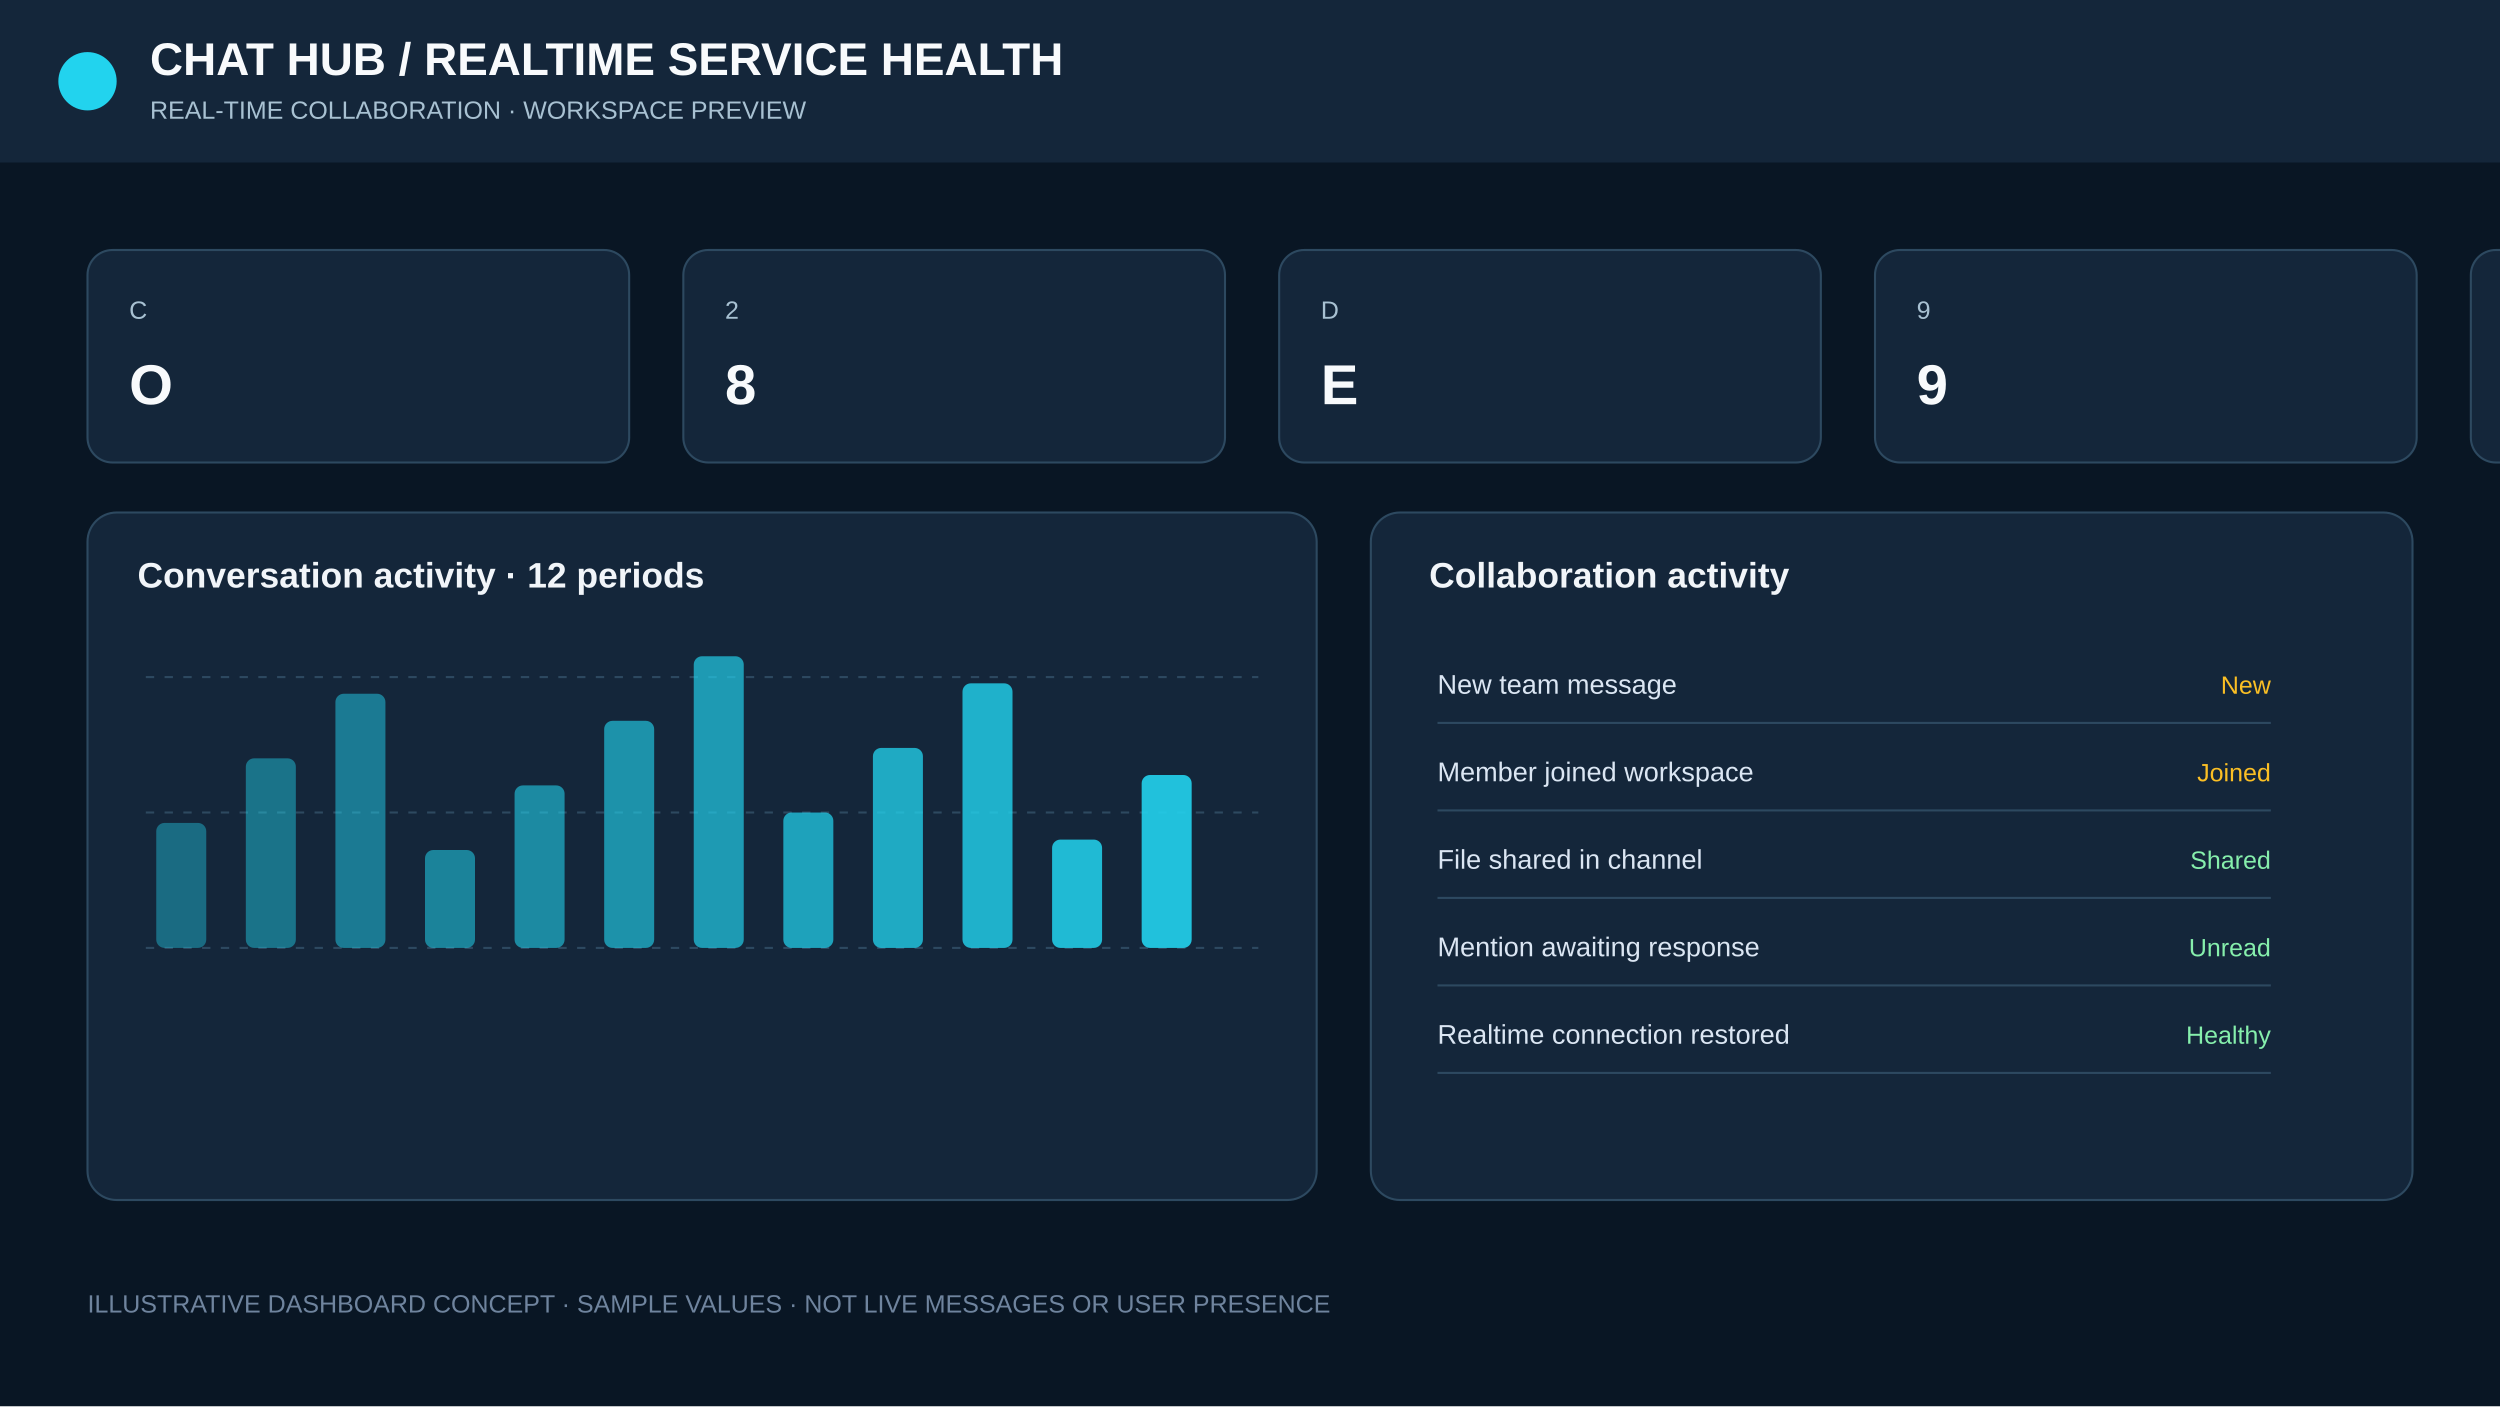
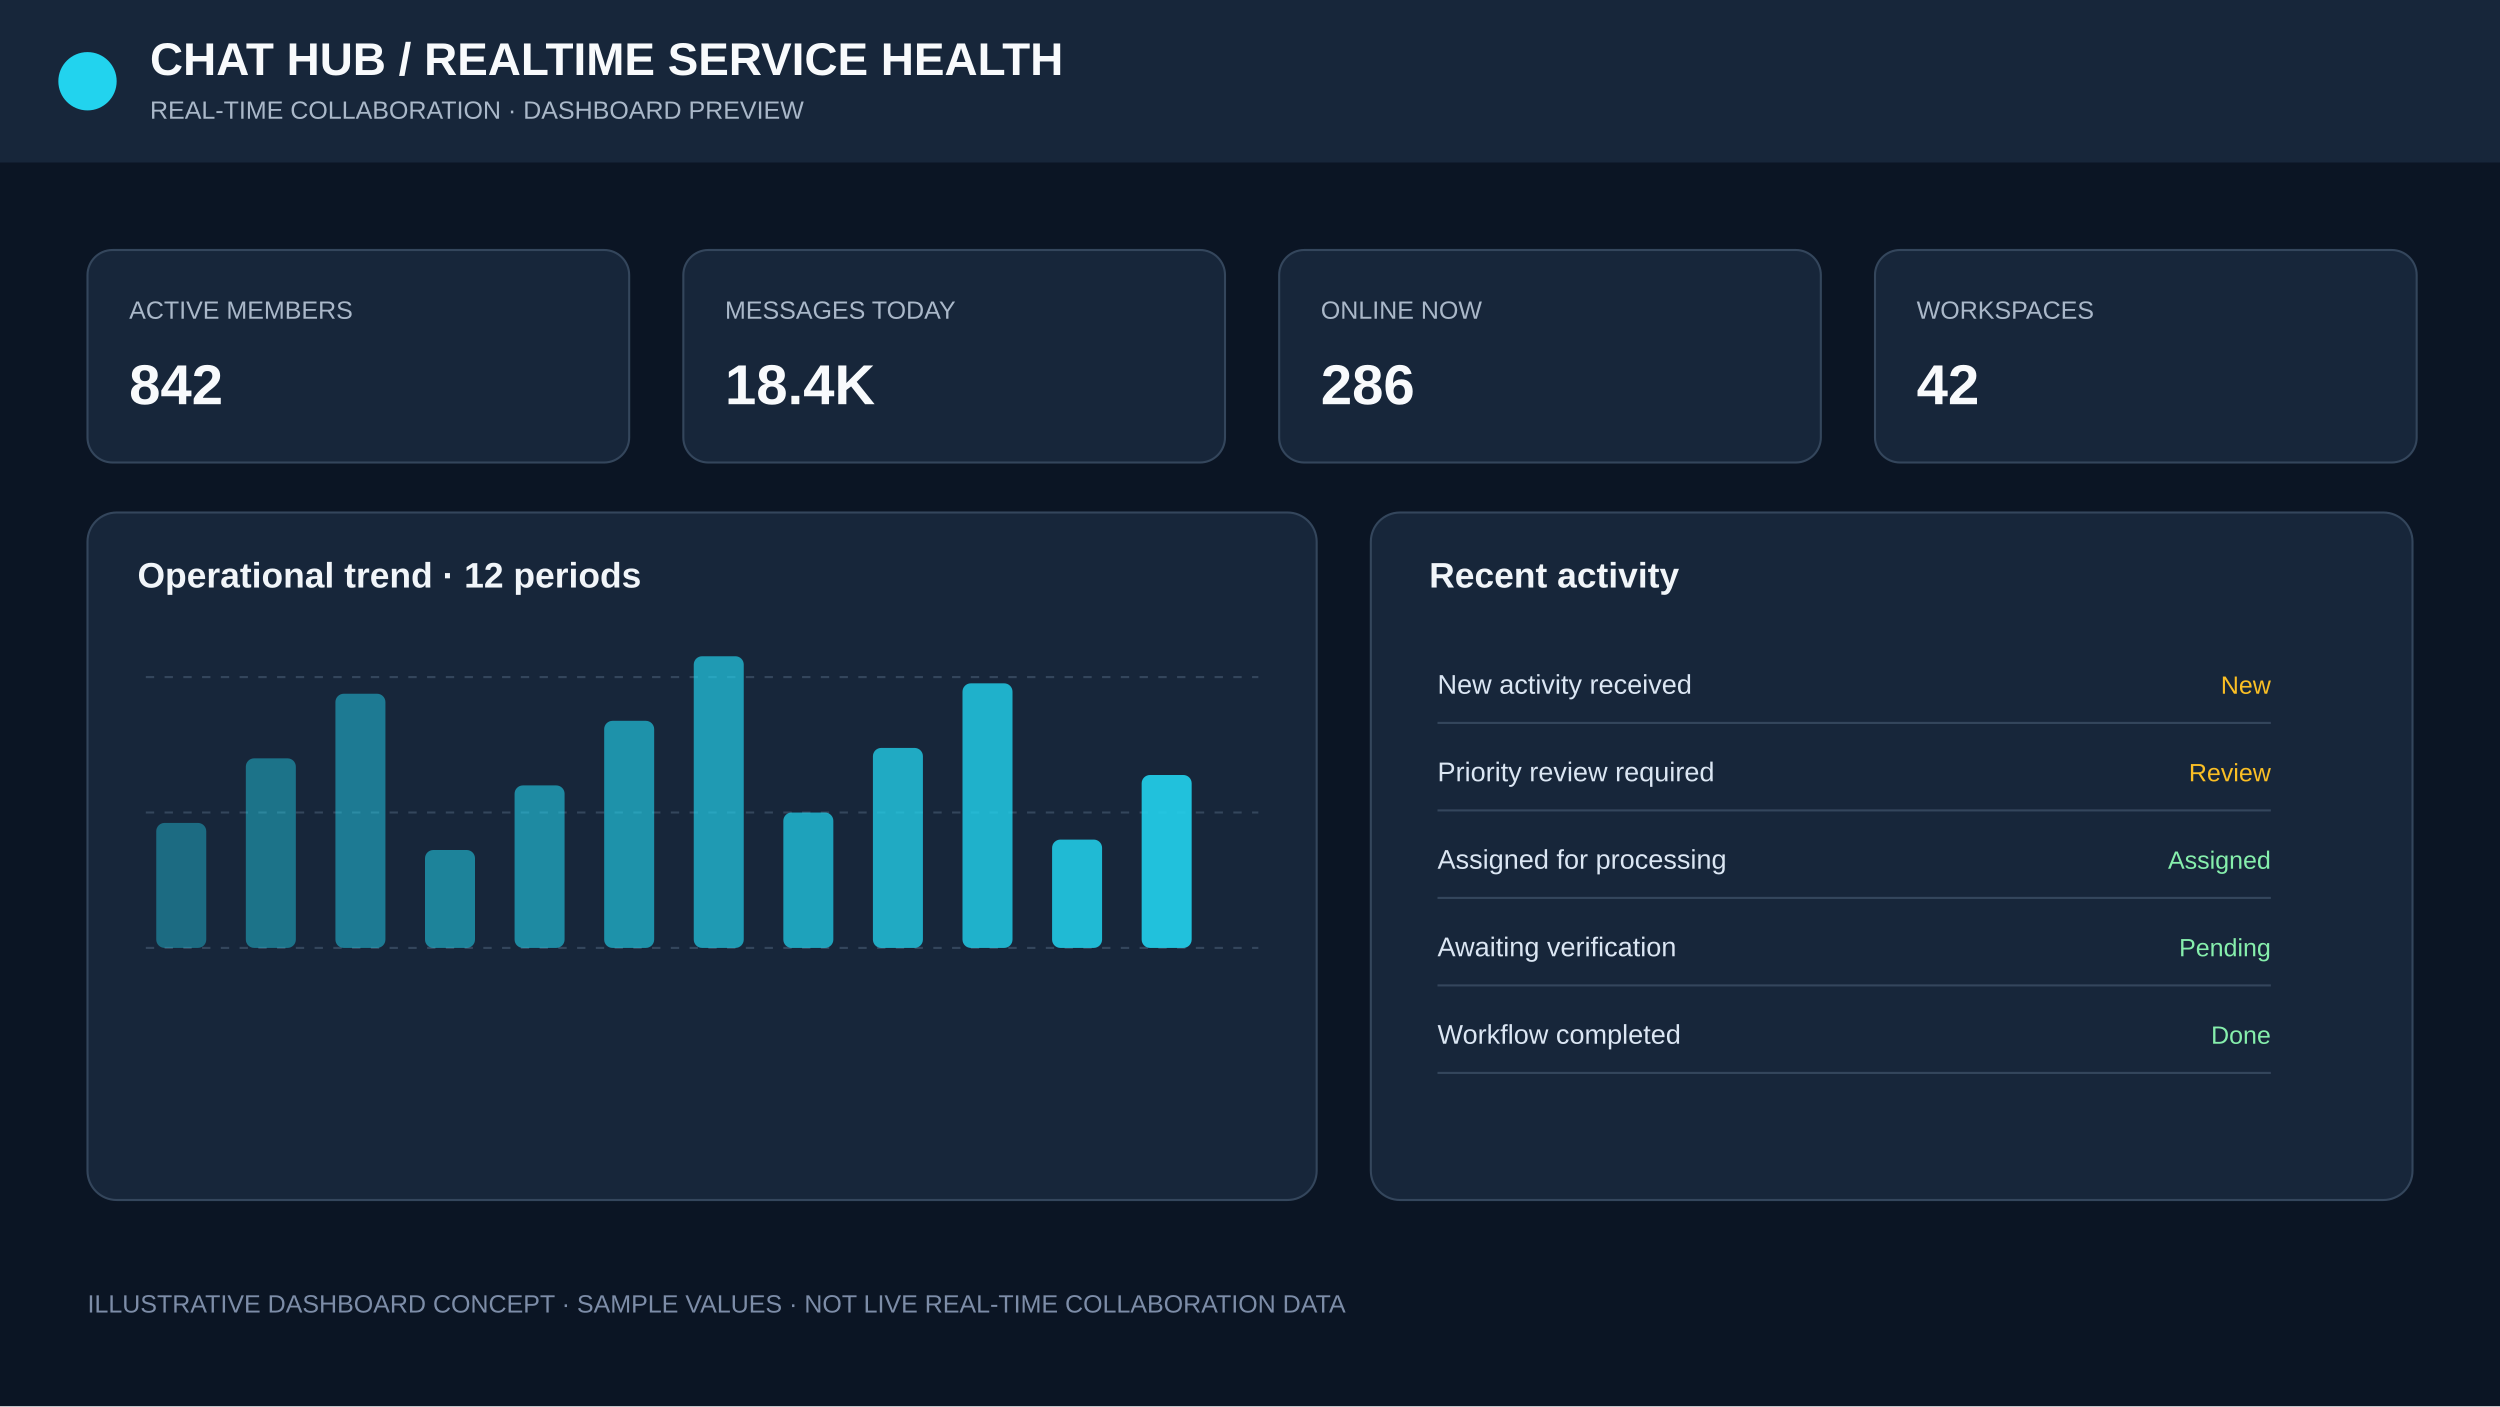
<svg xmlns="http://www.w3.org/2000/svg" width="1200" height="675" viewBox="0 0 1200 675">
-   <rect width="1200" height="675" fill="#091624" />
-   <rect width="1200" height="78" fill="#14263a" />
+   <rect width="1200" height="675" fill="#0b1524" />
+   <rect width="1200" height="78" fill="#17263a" />
  <circle cx="42" cy="39" r="14" fill="#22d3ee" />
  <text x="72" y="36" fill="#f8fafc" font-size="22" font-weight="700" font-family="Arial">CHAT HUB / REALTIME SERVICE HEALTH</text>
-   <text x="72" y="57" fill="#a8c1d2" font-size="12" font-family="Arial">REAL-TIME COLLABORATION · WORKSPACE PREVIEW</text>
-   <rect x="42" y="120" width="260" height="102" rx="12" fill="#14263a" stroke="#2d4960" />
-   <text x="62" y="153" fill="#a8c1d2" font-size="12" font-family="Arial">C</text>
-   <text x="62" y="194" fill="#f8fafc" font-size="27" font-weight="700" font-family="Arial">O</text>
-   <rect x="328" y="120" width="260" height="102" rx="12" fill="#14263a" stroke="#2d4960" />
-   <text x="348" y="153" fill="#a8c1d2" font-size="12" font-family="Arial">2</text>
-   <text x="348" y="194" fill="#f8fafc" font-size="27" font-weight="700" font-family="Arial">8</text>
-   <rect x="614" y="120" width="260" height="102" rx="12" fill="#14263a" stroke="#2d4960" />
-   <text x="634" y="153" fill="#a8c1d2" font-size="12" font-family="Arial">D</text>
-   <text x="634" y="194" fill="#f8fafc" font-size="27" font-weight="700" font-family="Arial">E</text>
-   <rect x="900" y="120" width="260" height="102" rx="12" fill="#14263a" stroke="#2d4960" />
-   <text x="920" y="153" fill="#a8c1d2" font-size="12" font-family="Arial">9</text>
-   <text x="920" y="194" fill="#f8fafc" font-size="27" font-weight="700" font-family="Arial">9</text>
-   <rect x="1186" y="120" width="260" height="102" rx="12" fill="#14263a" stroke="#2d4960" />
-   <text x="1206" y="153" fill="#a8c1d2" font-size="12" font-family="Arial">P</text>
-   <text x="1206" y="194" fill="#f8fafc" font-size="27" font-weight="700" font-family="Arial">9</text>
-   <rect x="1472" y="120" width="260" height="102" rx="12" fill="#14263a" stroke="#2d4960" />
-   <text x="1492" y="153" fill="#a8c1d2" font-size="12" font-family="Arial">8</text>
-   <text x="1492" y="194" fill="#f8fafc" font-size="27" font-weight="700" font-family="Arial">6</text>
-   <rect x="1758" y="120" width="260" height="102" rx="12" fill="#14263a" stroke="#2d4960" />
-   <text x="1778" y="153" fill="#a8c1d2" font-size="12" font-family="Arial">R</text>
-   <text x="1778" y="194" fill="#f8fafc" font-size="27" font-weight="700" font-family="Arial">E</text>
-   <rect x="2044" y="120" width="260" height="102" rx="12" fill="#14263a" stroke="#2d4960" />
-   <text x="2064" y="153" fill="#a8c1d2" font-size="12" font-family="Arial">1</text>
-   <text x="2064" y="194" fill="#f8fafc" font-size="27" font-weight="700" font-family="Arial">2</text>
-   <rect x="42" y="246" width="590" height="330" rx="14" fill="#14263a" stroke="#2d4960" />
-   <text x="66" y="282" fill="#f1f5f9" font-size="17" font-weight="700" font-family="Arial">Conversation activity · 12 periods</text>
-   <path d="M70 455 H604 M70 390 H604 M70 325 H604" stroke="#2d4960" stroke-dasharray="4 5" />
+   <text x="72" y="57" fill="#aab8c9" font-size="12" font-family="Arial">REAL-TIME COLLABORATION · DASHBOARD PREVIEW</text>
+   <rect x="42" y="120" width="260" height="102" rx="12" fill="#17263a" stroke="#34465c" />
+   <text x="62" y="153" fill="#aab8c9" font-size="12" font-family="Arial">ACTIVE MEMBERS</text>
+   <text x="62" y="194" fill="#f8fafc" font-size="27" font-weight="700" font-family="Arial">842</text>
+   <rect x="328" y="120" width="260" height="102" rx="12" fill="#17263a" stroke="#34465c" />
+   <text x="348" y="153" fill="#aab8c9" font-size="12" font-family="Arial">MESSAGES TODAY</text>
+   <text x="348" y="194" fill="#f8fafc" font-size="27" font-weight="700" font-family="Arial">18.4K</text>
+   <rect x="614" y="120" width="260" height="102" rx="12" fill="#17263a" stroke="#34465c" />
+   <text x="634" y="153" fill="#aab8c9" font-size="12" font-family="Arial">ONLINE NOW</text>
+   <text x="634" y="194" fill="#f8fafc" font-size="27" font-weight="700" font-family="Arial">286</text>
+   <rect x="900" y="120" width="260" height="102" rx="12" fill="#17263a" stroke="#34465c" />
+   <text x="920" y="153" fill="#aab8c9" font-size="12" font-family="Arial">WORKSPACES</text>
+   <text x="920" y="194" fill="#f8fafc" font-size="27" font-weight="700" font-family="Arial">42</text>
+   <rect x="42" y="246" width="590" height="330" rx="14" fill="#17263a" stroke="#34465c" />
+   <text x="66" y="282" fill="#f1f5f9" font-size="17" font-weight="700" font-family="Arial">Operational trend · 12 periods</text>
+   <path d="M70 455 H604 M70 390 H604 M70 325 H604" stroke="#34465c" stroke-dasharray="4 5" />
  <rect x="75" y="395" width="24" height="60" rx="4" fill="#22d3ee" opacity="0.4" />
  <rect x="118" y="364" width="24" height="91" rx="4" fill="#22d3ee" opacity="0.445" />
  <rect x="161" y="333" width="24" height="122" rx="4" fill="#22d3ee" opacity="0.49" />
  <rect x="204" y="408" width="24" height="47" rx="4" fill="#22d3ee" opacity="0.535" />
  <rect x="247" y="377" width="24" height="78" rx="4" fill="#22d3ee" opacity="0.58" />
  <rect x="290" y="346" width="24" height="109" rx="4" fill="#22d3ee" opacity="0.625" />
  <rect x="333" y="315" width="24" height="140" rx="4" fill="#22d3ee" opacity="0.67" />
  <rect x="376" y="390" width="24" height="65" rx="4" fill="#22d3ee" opacity="0.715" />
  <rect x="419" y="359" width="24" height="96" rx="4" fill="#22d3ee" opacity="0.76" />
  <rect x="462" y="328" width="24" height="127" rx="4" fill="#22d3ee" opacity="0.805" />
  <rect x="505" y="403" width="24" height="52" rx="4" fill="#22d3ee" opacity="0.85" />
  <rect x="548" y="372" width="24" height="83" rx="4" fill="#22d3ee" opacity="0.895" />
-   <rect x="658" y="246" width="500" height="330" rx="14" fill="#14263a" stroke="#2d4960" />
-   <text x="686" y="282" fill="#f1f5f9" font-size="17" font-weight="700" font-family="Arial">Collaboration activity</text>
-   <text x="690" y="333" fill="#dbe6f3" font-size="13" font-family="Arial">New team message</text>
+   <rect x="658" y="246" width="500" height="330" rx="14" fill="#17263a" stroke="#34465c" />
+   <text x="686" y="282" fill="#f1f5f9" font-size="17" font-weight="700" font-family="Arial">Recent activity</text>
+   <text x="690" y="333" fill="#dbe6f3" font-size="13" font-family="Arial">New activity received</text>
  <text x="1090" y="333" text-anchor="end" fill="#fbbf24" font-size="12" font-family="Arial">New</text>
-   <path d="M690 347 H1090" stroke="#2d4960" />
-   <text x="690" y="375" fill="#dbe6f3" font-size="13" font-family="Arial">Member joined workspace</text>
-   <text x="1090" y="375" text-anchor="end" fill="#fbbf24" font-size="12" font-family="Arial">Joined</text>
-   <path d="M690 389 H1090" stroke="#2d4960" />
-   <text x="690" y="417" fill="#dbe6f3" font-size="13" font-family="Arial">File shared in channel</text>
-   <text x="1090" y="417" text-anchor="end" fill="#86efac" font-size="12" font-family="Arial">Shared</text>
-   <path d="M690 431 H1090" stroke="#2d4960" />
-   <text x="690" y="459" fill="#dbe6f3" font-size="13" font-family="Arial">Mention awaiting response</text>
-   <text x="1090" y="459" text-anchor="end" fill="#86efac" font-size="12" font-family="Arial">Unread</text>
-   <path d="M690 473 H1090" stroke="#2d4960" />
-   <text x="690" y="501" fill="#dbe6f3" font-size="13" font-family="Arial">Realtime connection restored</text>
-   <text x="1090" y="501" text-anchor="end" fill="#86efac" font-size="12" font-family="Arial">Healthy</text>
-   <path d="M690 515 H1090" stroke="#2d4960" />
-   <text x="42" y="630" fill="#6f849e" font-size="12" font-family="Arial">ILLUSTRATIVE DASHBOARD CONCEPT · SAMPLE VALUES · NOT LIVE MESSAGES OR USER PRESENCE</text>
+   <path d="M690 347 H1090" stroke="#34465c" />
+   <text x="690" y="375" fill="#dbe6f3" font-size="13" font-family="Arial">Priority review required</text>
+   <text x="1090" y="375" text-anchor="end" fill="#fbbf24" font-size="12" font-family="Arial">Review</text>
+   <path d="M690 389 H1090" stroke="#34465c" />
+   <text x="690" y="417" fill="#dbe6f3" font-size="13" font-family="Arial">Assigned for processing</text>
+   <text x="1090" y="417" text-anchor="end" fill="#86efac" font-size="12" font-family="Arial">Assigned</text>
+   <path d="M690 431 H1090" stroke="#34465c" />
+   <text x="690" y="459" fill="#dbe6f3" font-size="13" font-family="Arial">Awaiting verification</text>
+   <text x="1090" y="459" text-anchor="end" fill="#86efac" font-size="12" font-family="Arial">Pending</text>
+   <path d="M690 473 H1090" stroke="#34465c" />
+   <text x="690" y="501" fill="#dbe6f3" font-size="13" font-family="Arial">Workflow completed</text>
+   <text x="1090" y="501" text-anchor="end" fill="#86efac" font-size="12" font-family="Arial">Done</text>
+   <path d="M690 515 H1090" stroke="#34465c" />
+   <text x="42" y="630" fill="#7d8da8" font-size="12" font-family="Arial">ILLUSTRATIVE DASHBOARD CONCEPT · SAMPLE VALUES · NOT LIVE REAL-TIME COLLABORATION DATA</text>
</svg>
